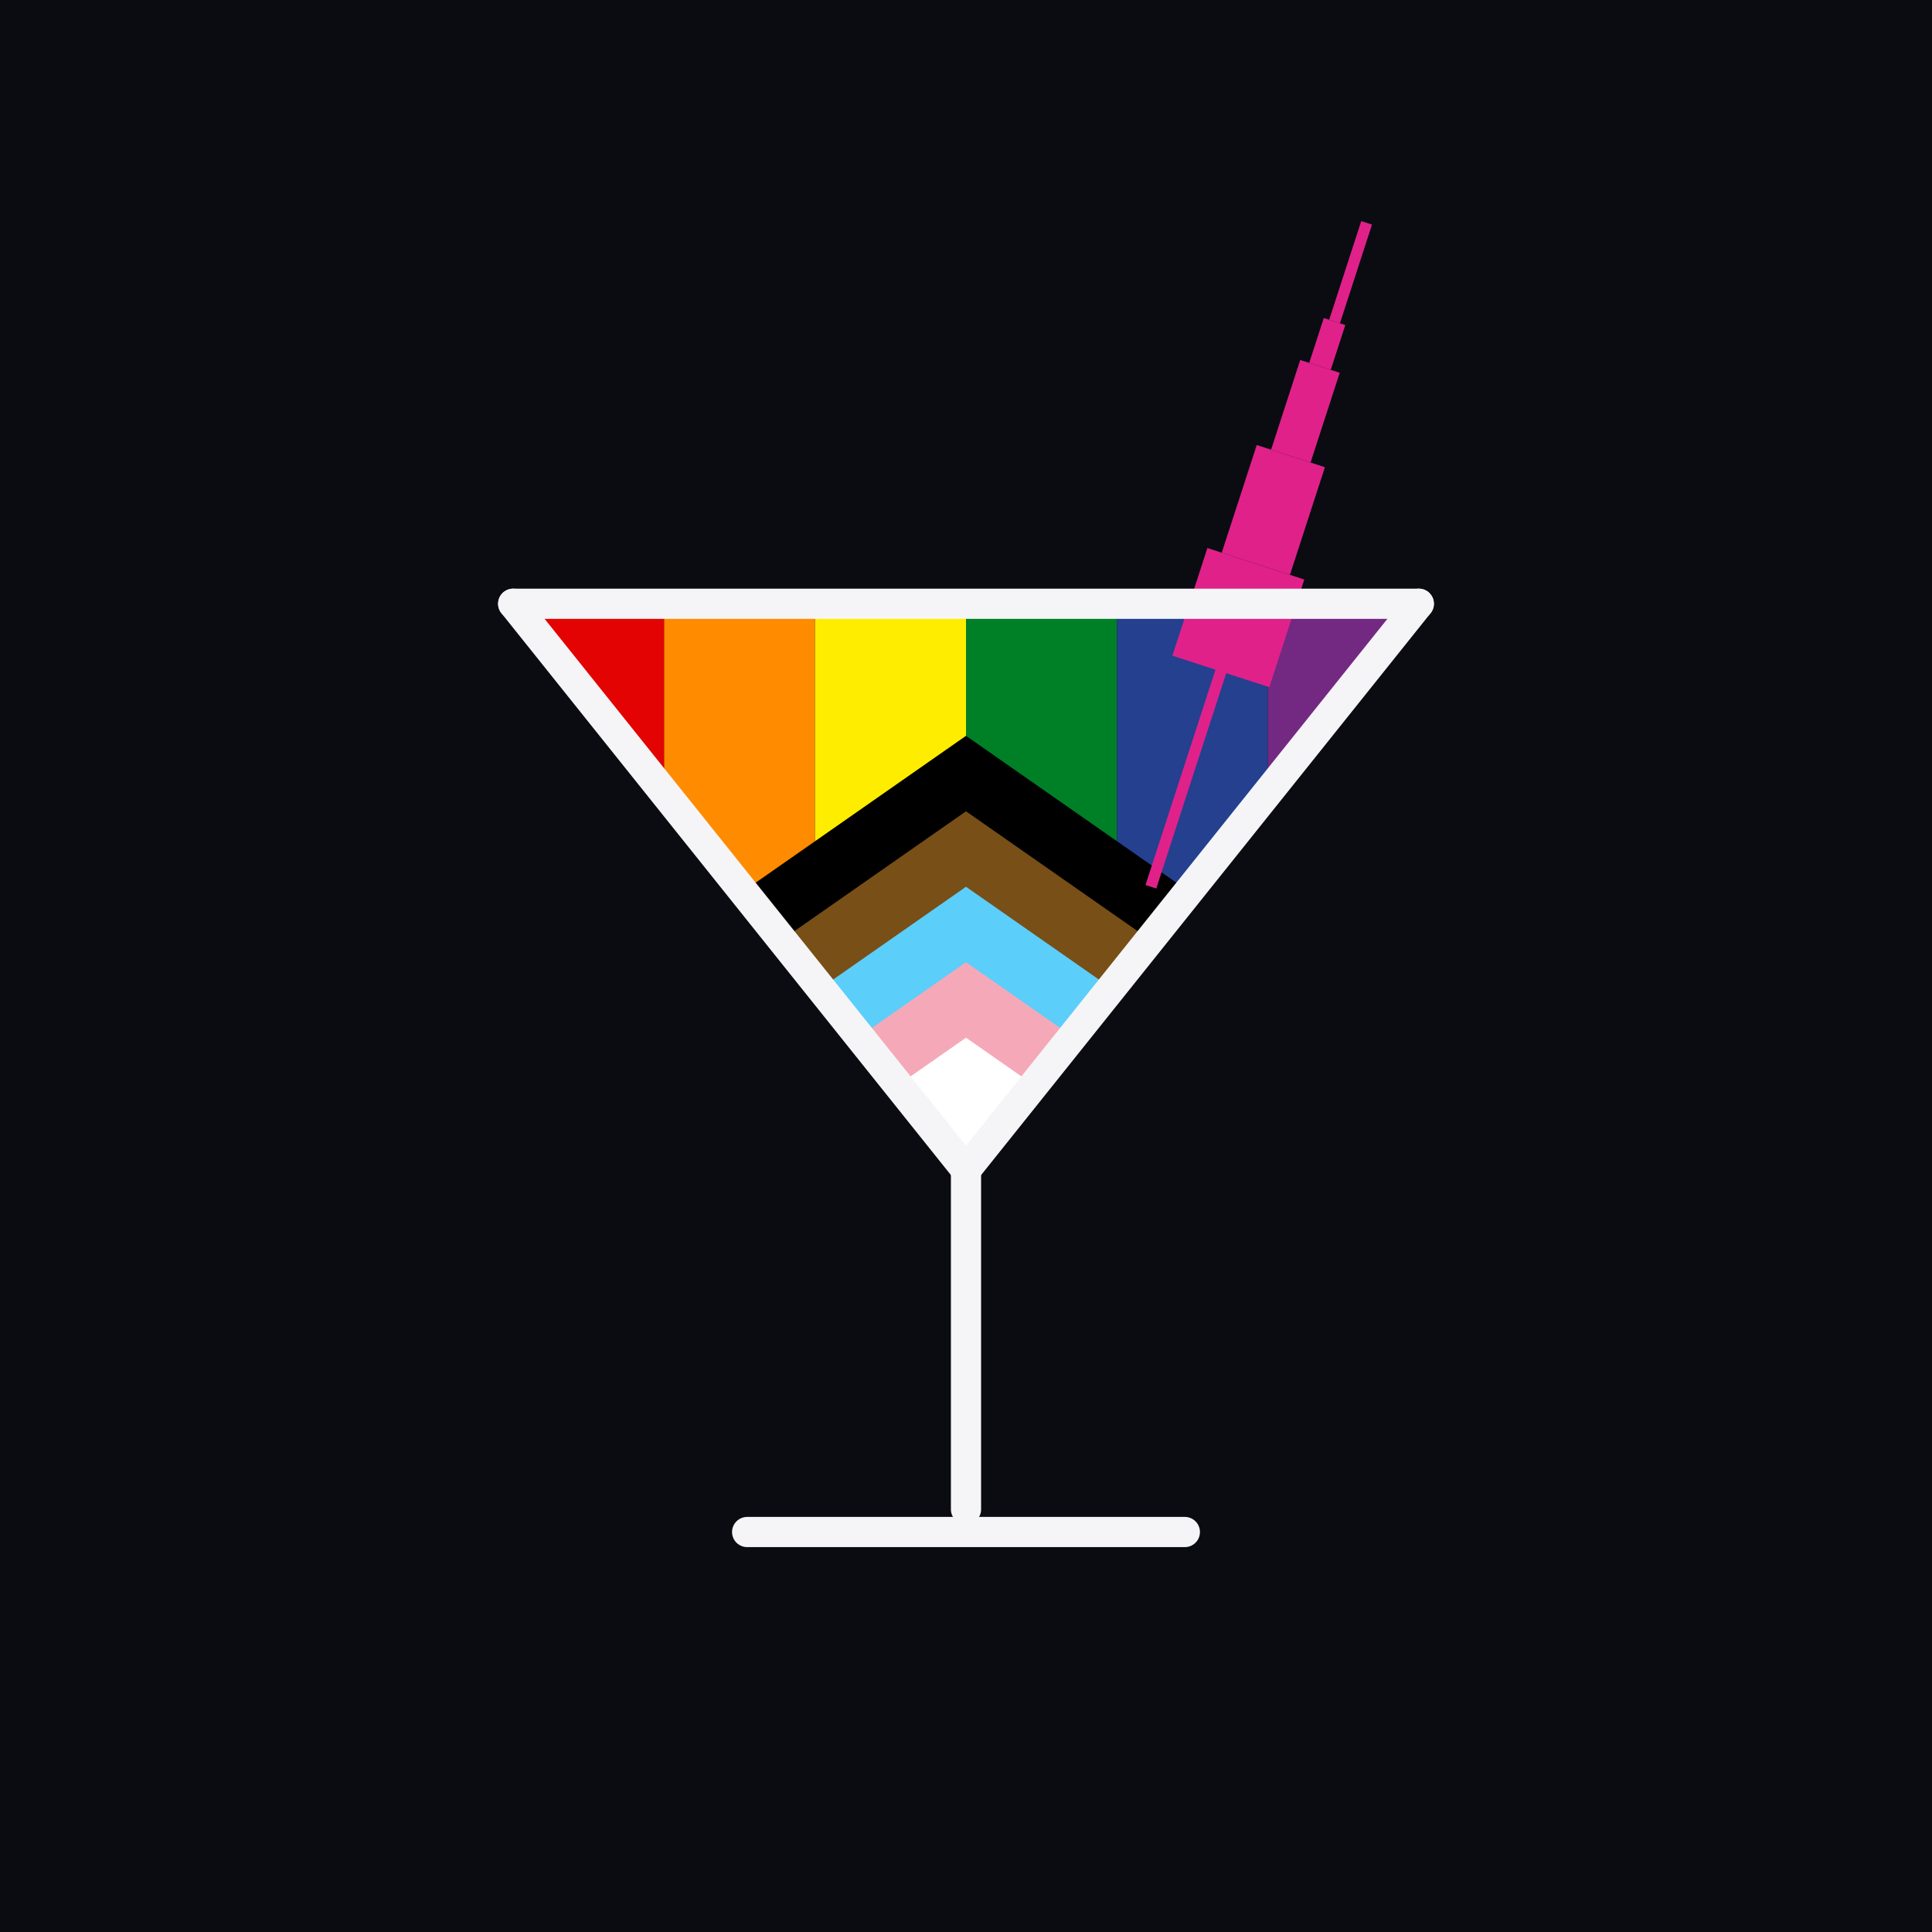
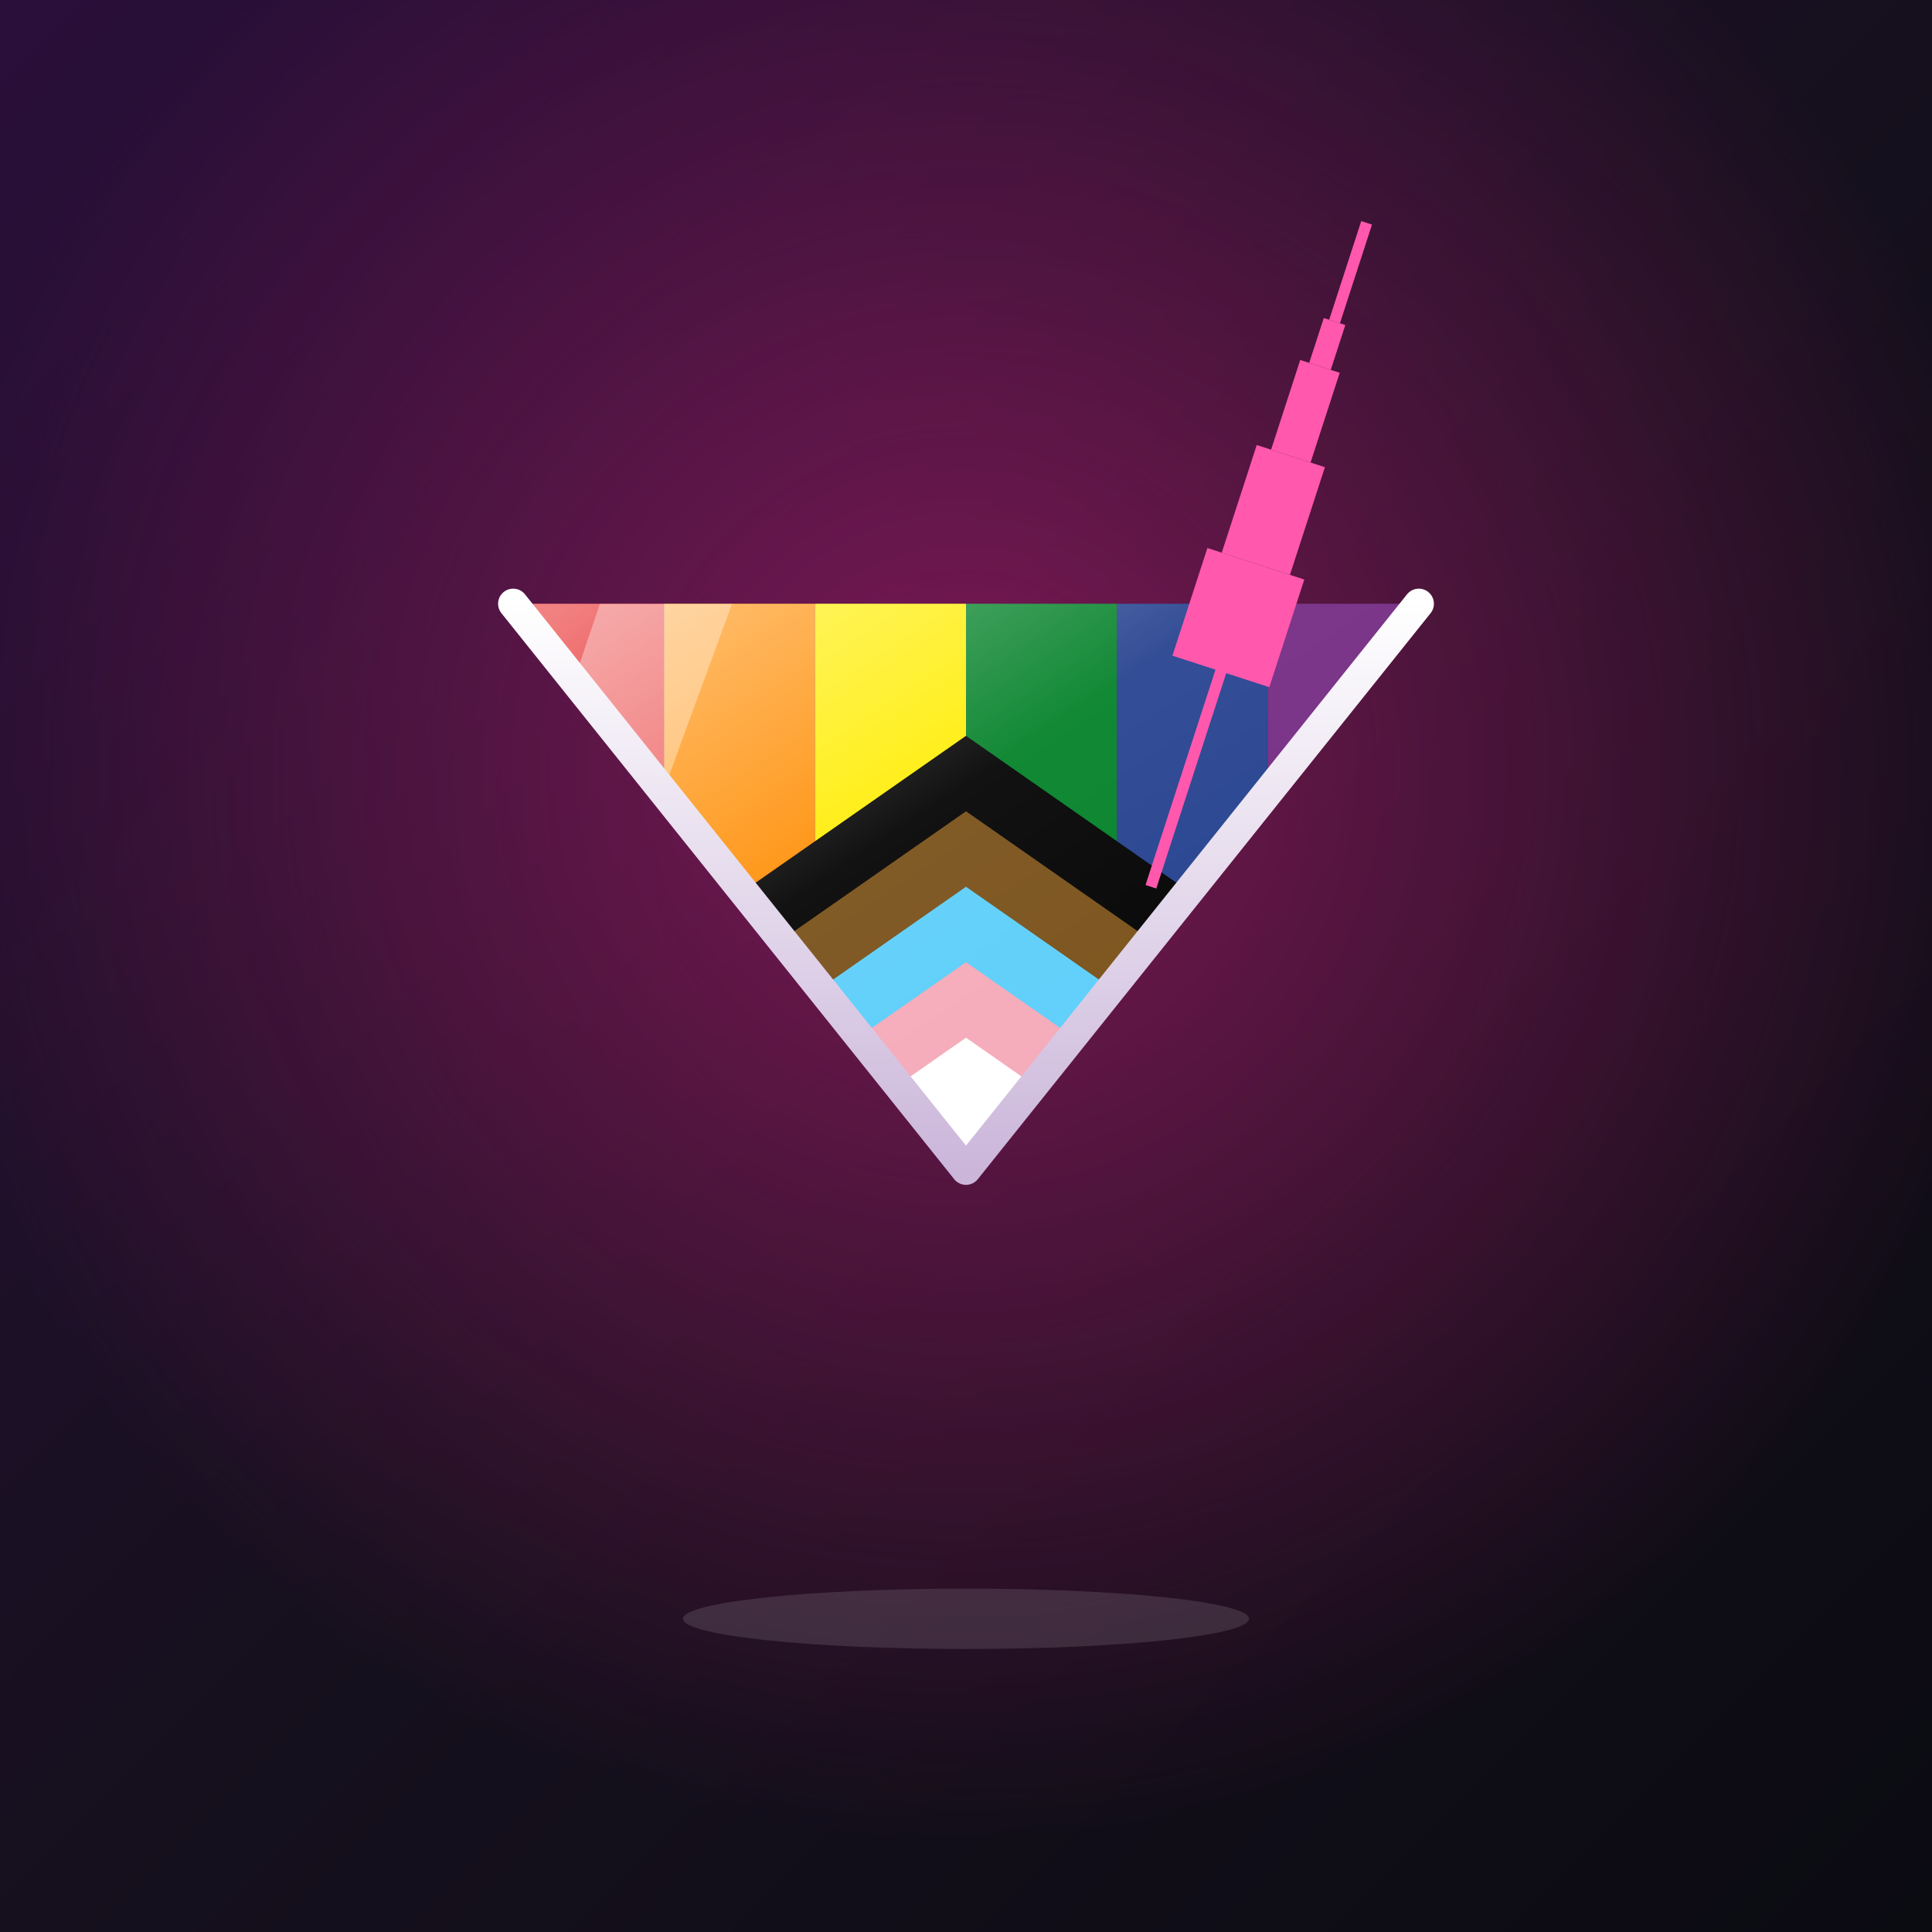
<svg xmlns="http://www.w3.org/2000/svg" viewBox="0 0 1024 1024">
-   <rect width="1024" height="1024" fill="#0b0b12" />
  <defs>
+     <linearGradient id="bg" x1="0" y1="0" x2="1" y2="1">
+       <stop offset="0" stop-color="#2a0f3a" />
+       <stop offset="0.5" stop-color="#16101e" />
+       <stop offset="1" stop-color="#0b0b12" />
+     </linearGradient>
+     <radialGradient id="glow" cx="0.5" cy="0.4" r="0.55">
+       <stop offset="0" stop-color="#e0218a" stop-opacity="0.5" />
+       <stop offset="1" stop-color="#e0218a" stop-opacity="0" />
+     </radialGradient>
+     <linearGradient id="gloss" x1="0" y1="0" x2="1" y2="1">
+       <stop offset="0" stop-color="#ffffff" stop-opacity="0.55" />
+       <stop offset="0.42" stop-color="#ffffff" stop-opacity="0.07" />
+       <stop offset="1" stop-color="#ffffff" stop-opacity="0" />
+     </linearGradient>
+     <linearGradient id="edge" x1="0" y1="0" x2="0" y2="1">
+       <stop offset="0" stop-color="#ffffff" />
+       <stop offset="1" stop-color="#cbb6da" />
+     </linearGradient>
    <clipPath id="bowl">
      <polygon points="272,320 752,320 512,620" />
    </clipPath>
  </defs>
+   <rect width="1024" height="1024" fill="url(#bg)" />
+   <rect width="1024" height="1024" fill="url(#glow)" />
  <g clip-path="url(#bowl)">
    <rect x="272" y="308" width="80" height="320" fill="#e40303" />
    <rect x="352" y="308" width="80" height="320" fill="#ff8c00" />
    <rect x="432" y="308" width="80" height="320" fill="#ffed00" />
    <rect x="512" y="308" width="80" height="320" fill="#008026" />
    <rect x="592" y="308" width="80" height="320" fill="#24408e" />
    <rect x="672" y="308" width="80" height="320" fill="#732982" />
    <polygon points="512,390 290,545 290,700 734,700 734,545" fill="#000000" />
    <polygon points="512,430 290,585 290,700 734,700 734,585" fill="#784f17" />
    <polygon points="512,470 290,625 290,700 734,700 734,625" fill="#5bcefa" />
    <polygon points="512,510 290,665 290,700 734,700 734,665" fill="#f5a9b8" />
    <polygon points="512,550 290,705 290,740 734,740 734,705" fill="#ffffff" />
+     <rect x="272" y="308" width="480" height="320" fill="url(#gloss)" />
+     <polygon points="318,320 388,320 300,560 250,520" fill="#ffffff" opacity="0.35" />
  </g>
-   <g transform="translate(610,470) rotate(18)" fill="#e0218a">
+   <g transform="translate(610,470) rotate(18)" fill="#ff58ad">
    <rect x="-3" y="-130" width="6" height="130" />
    <rect x="-27" y="-180" width="54" height="60" />
    <rect x="-19" y="-240" width="38" height="60" />
    <rect x="-11" y="-290" width="22" height="50" />
    <rect x="-6" y="-315" width="12" height="25" />
    <rect x="-3" y="-370" width="6" height="55" />
  </g>
-   <g stroke="#f5f5f7" stroke-width="16" stroke-linecap="round" stroke-linejoin="round" fill="none">
+   <g stroke="url(#edge)" stroke-width="16" stroke-linecap="round" stroke-linejoin="round" fill="none">
    <polyline points="272,320 512,620 752,320" />
    <line x1="272" y1="320" x2="752" y2="320" />
    <line x1="512" y1="620" x2="512" y2="800" />
    <line x1="396" y1="812" x2="628" y2="812" />
  </g>
+   <ellipse cx="512" cy="858" rx="150" ry="16" fill="#ffffff" opacity="0.12" />
</svg>
